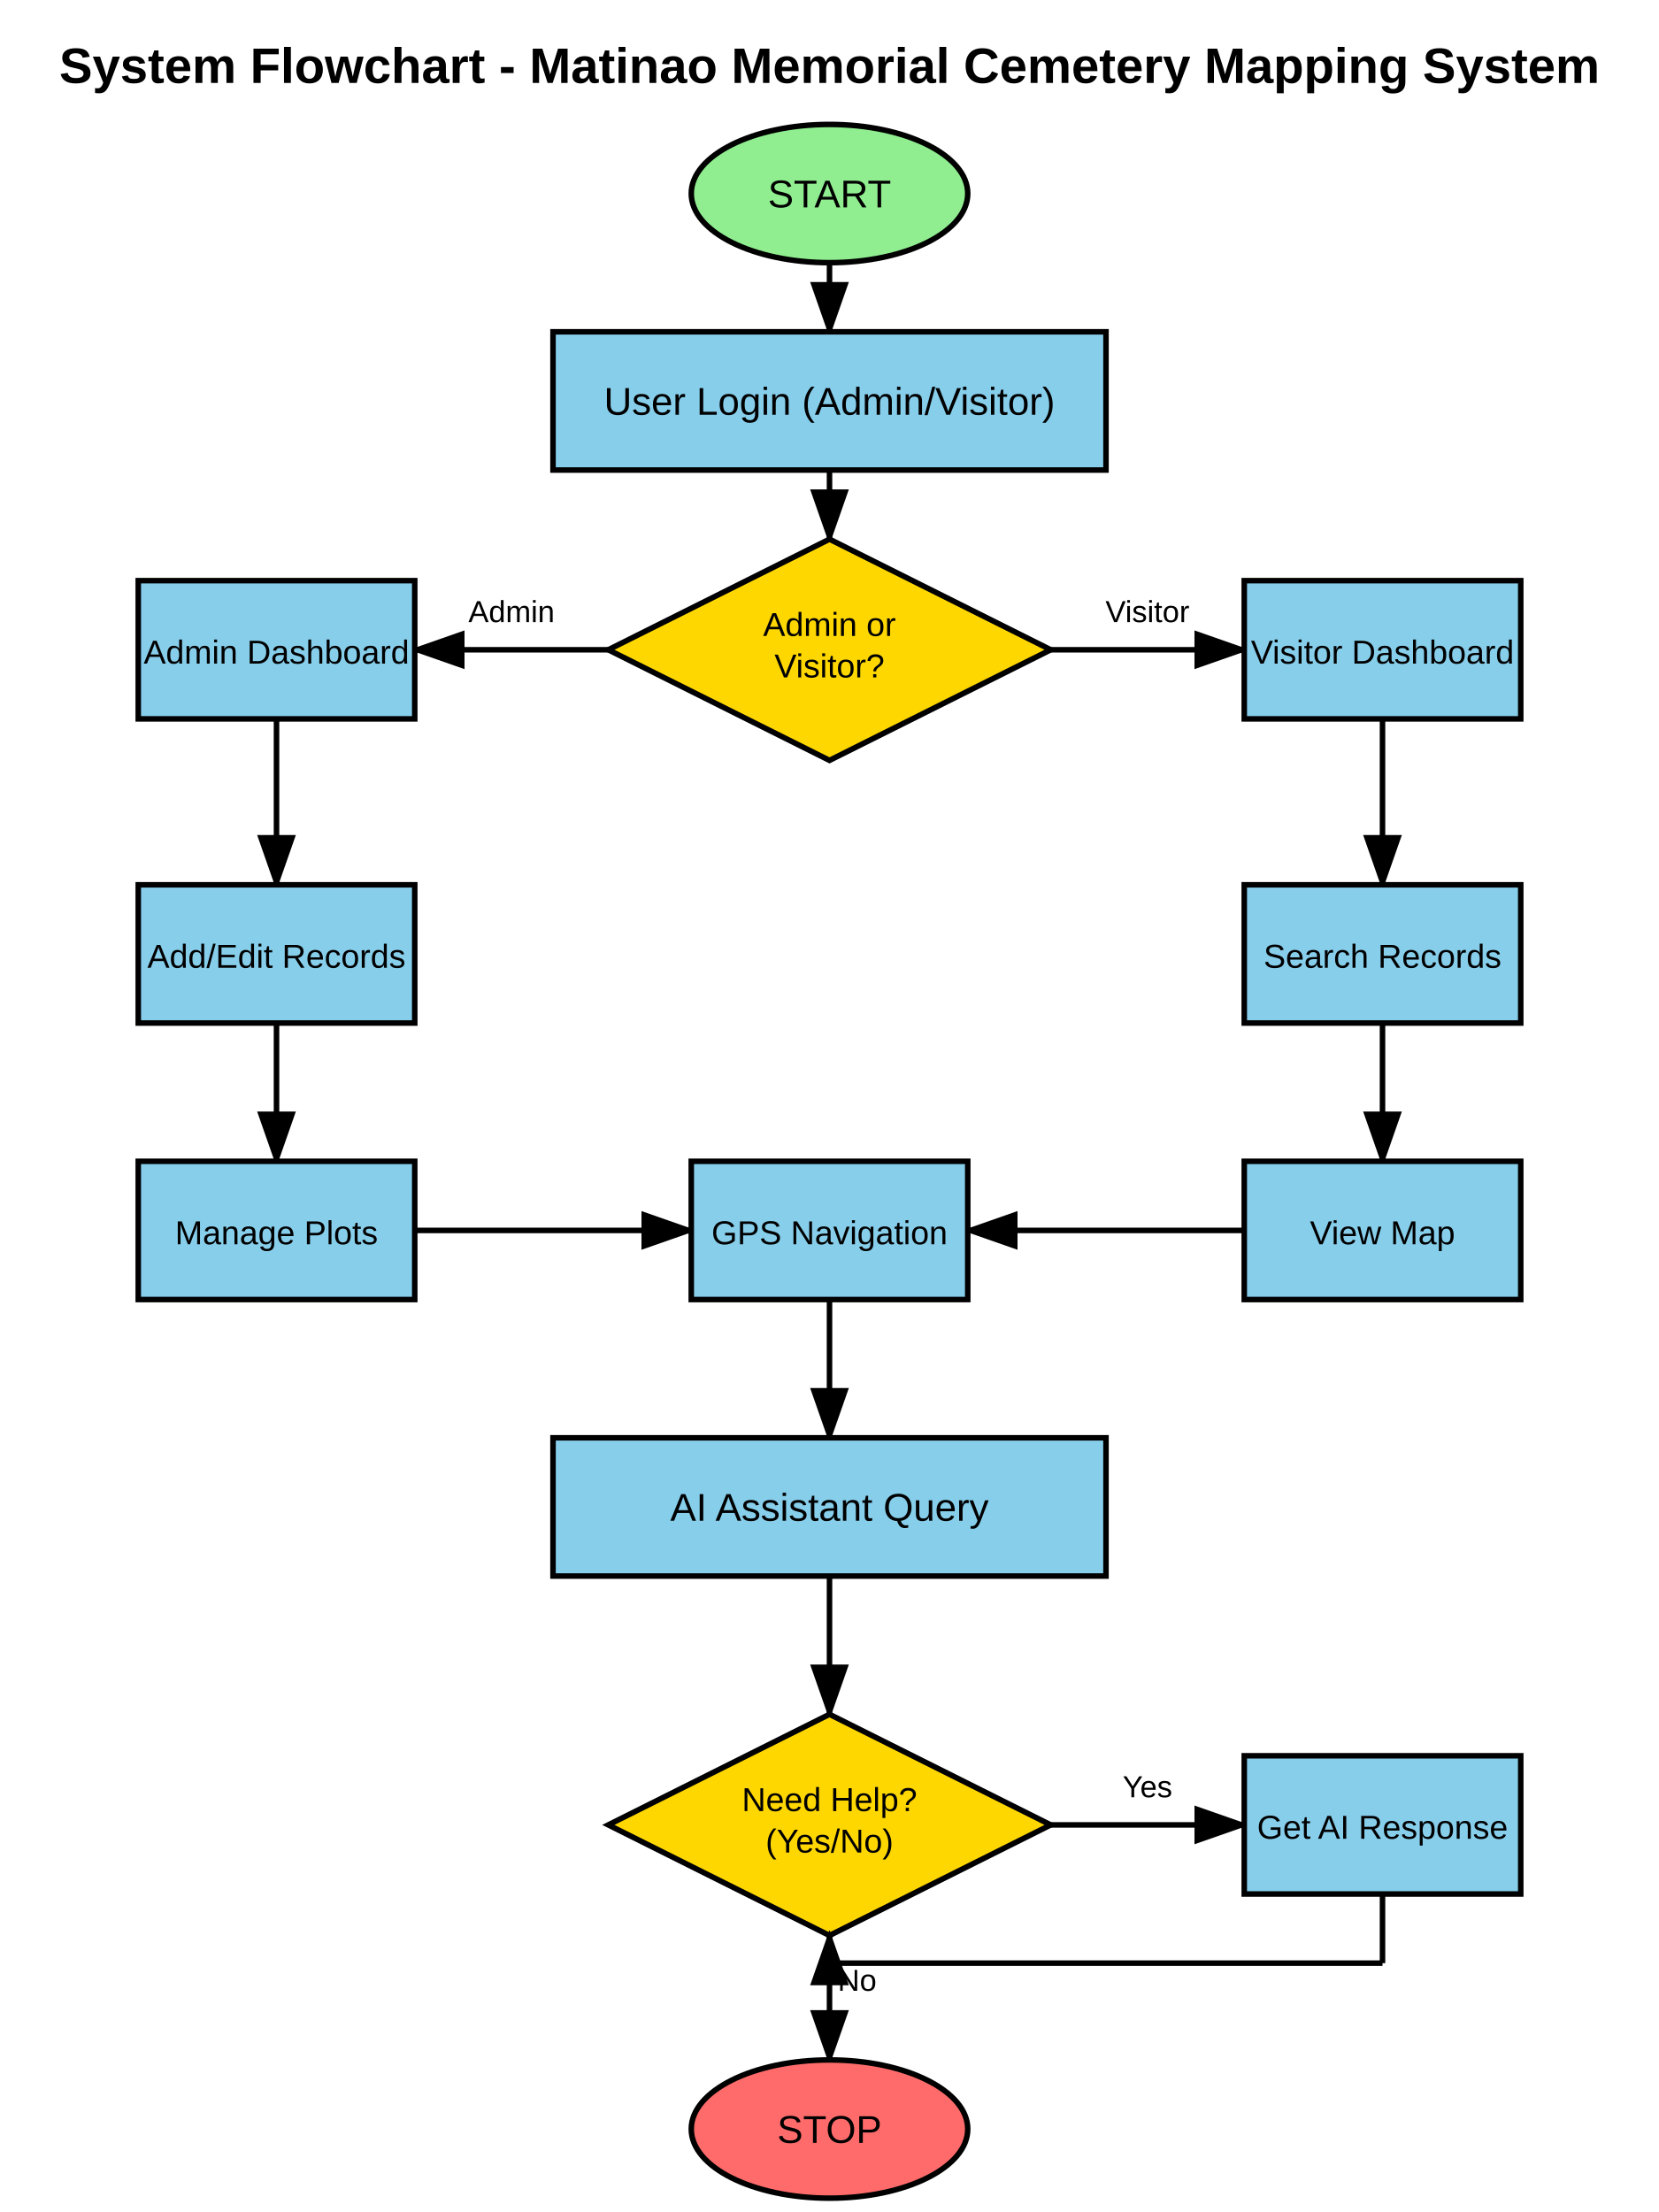
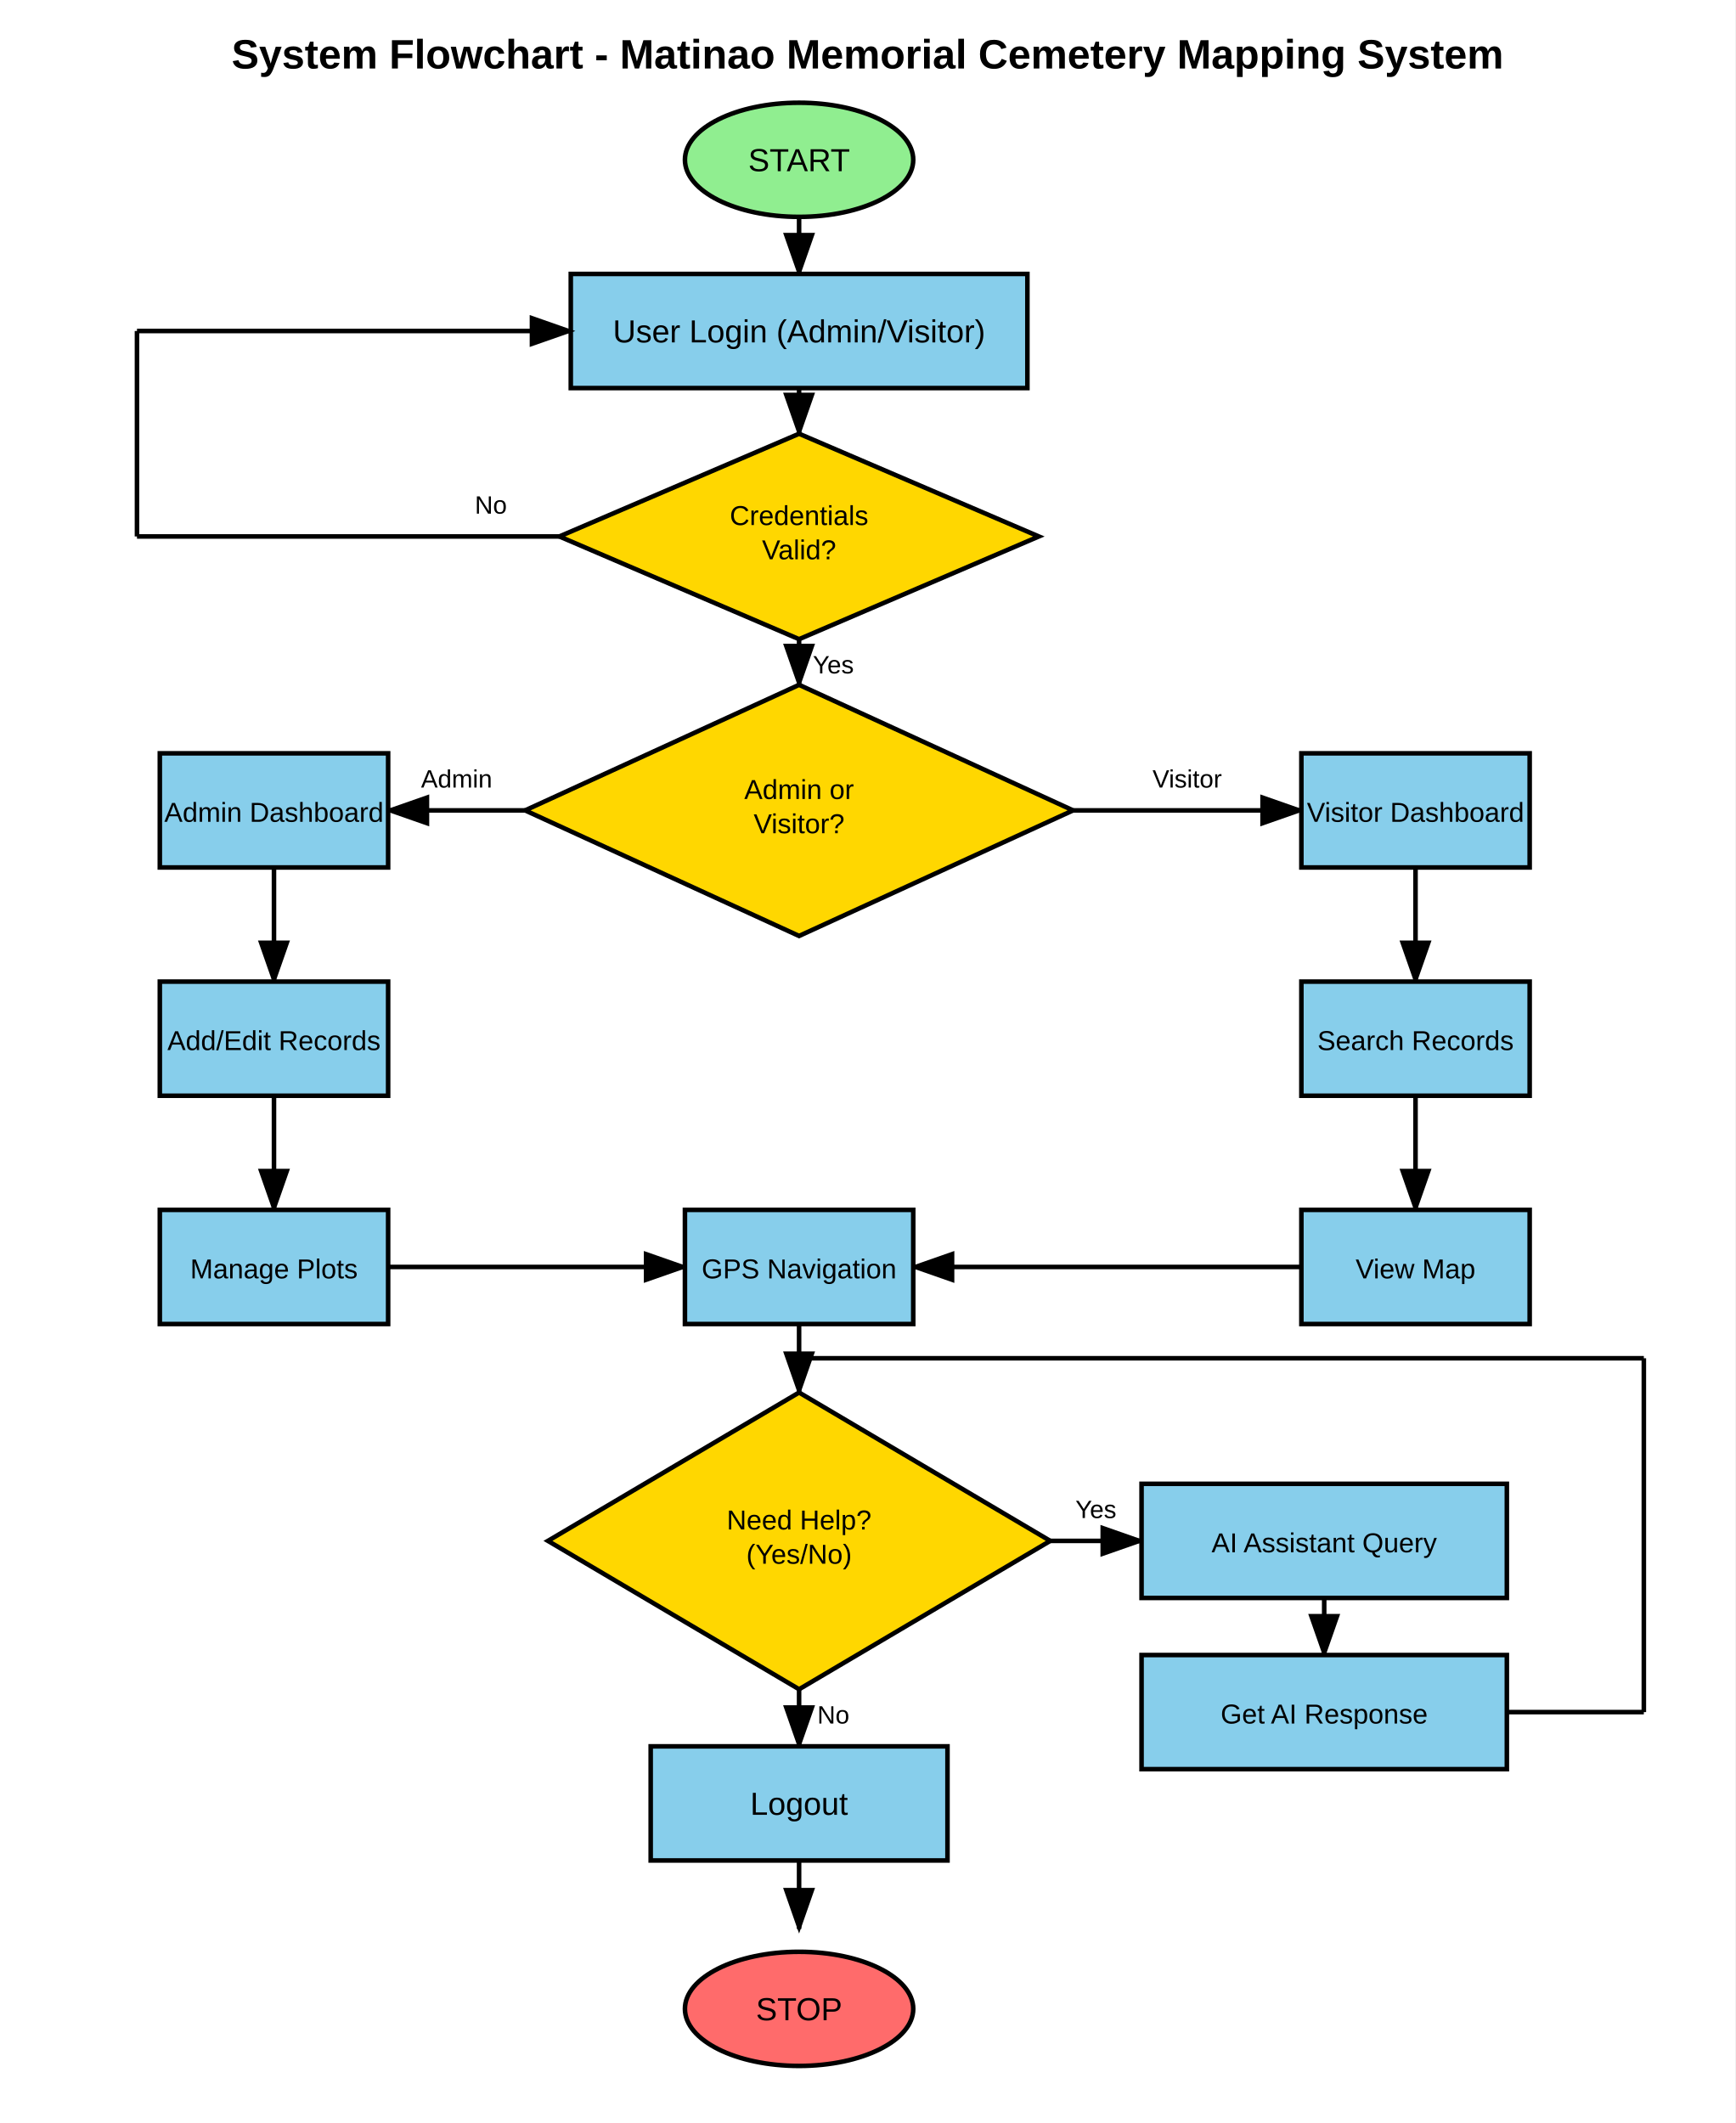
- <svg xmlns="http://www.w3.org/2000/svg" width="600" height="800">
-   <rect width="600" height="800" fill="white" />
-   <text x="300" y="30" text-anchor="middle" font-family="Arial" font-size="18" font-weight="bold">System Flowchart - Matinao Memorial Cemetery Mapping System</text>
-   <ellipse cx="300" cy="70" rx="50" ry="25" fill="#90EE90" stroke="black" stroke-width="2" />
-   <text x="300" y="75" text-anchor="middle" font-family="Arial" font-size="14">START</text>
-   <line x1="300" y1="95" x2="300" y2="120" stroke="black" stroke-width="2" marker-end="url(#arrowhead)" />
-   <rect x="200" y="120" width="200" height="50" fill="#87CEEB" stroke="black" stroke-width="2" />
-   <text x="300" y="150" text-anchor="middle" font-family="Arial" font-size="14">User Login (Admin/Visitor)</text>
-   <line x1="300" y1="170" x2="300" y2="195" stroke="black" stroke-width="2" marker-end="url(#arrowhead)" />
-   <polygon points="300,195 380,235 300,275 220,235" fill="#FFD700" stroke="black" stroke-width="2" />
-   <text x="300" y="230" text-anchor="middle" font-family="Arial" font-size="12">Admin or</text>
-   <text x="300" y="245" text-anchor="middle" font-family="Arial" font-size="12">Visitor?</text>
-   <line x1="220" y1="235" x2="150" y2="235" stroke="black" stroke-width="2" marker-end="url(#arrowhead)" />
-   <text x="185" y="225" text-anchor="middle" font-family="Arial" font-size="11">Admin</text>
-   <rect x="50" y="210" width="100" height="50" fill="#87CEEB" stroke="black" stroke-width="2" />
-   <text x="100" y="240" text-anchor="middle" font-family="Arial" font-size="12">Admin Dashboard</text>
-   <line x1="100" y1="260" x2="100" y2="320" stroke="black" stroke-width="2" marker-end="url(#arrowhead)" />
-   <rect x="50" y="320" width="100" height="50" fill="#87CEEB" stroke="black" stroke-width="2" />
-   <text x="100" y="350" text-anchor="middle" font-family="Arial" font-size="12">Add/Edit Records</text>
-   <line x1="100" y1="370" x2="100" y2="420" stroke="black" stroke-width="2" marker-end="url(#arrowhead)" />
-   <rect x="50" y="420" width="100" height="50" fill="#87CEEB" stroke="black" stroke-width="2" />
-   <text x="100" y="450" text-anchor="middle" font-family="Arial" font-size="12">Manage Plots</text>
-   <line x1="150" y1="445" x2="250" y2="445" stroke="black" stroke-width="2" marker-end="url(#arrowhead)" />
-   <line x1="380" y1="235" x2="450" y2="235" stroke="black" stroke-width="2" marker-end="url(#arrowhead)" />
-   <text x="415" y="225" text-anchor="middle" font-family="Arial" font-size="11">Visitor</text>
-   <rect x="450" y="210" width="100" height="50" fill="#87CEEB" stroke="black" stroke-width="2" />
-   <text x="500" y="240" text-anchor="middle" font-family="Arial" font-size="12">Visitor Dashboard</text>
-   <line x1="500" y1="260" x2="500" y2="320" stroke="black" stroke-width="2" marker-end="url(#arrowhead)" />
-   <rect x="450" y="320" width="100" height="50" fill="#87CEEB" stroke="black" stroke-width="2" />
-   <text x="500" y="350" text-anchor="middle" font-family="Arial" font-size="12">Search Records</text>
-   <line x1="500" y1="370" x2="500" y2="420" stroke="black" stroke-width="2" marker-end="url(#arrowhead)" />
-   <rect x="450" y="420" width="100" height="50" fill="#87CEEB" stroke="black" stroke-width="2" />
-   <text x="500" y="450" text-anchor="middle" font-family="Arial" font-size="12">View Map</text>
-   <line x1="450" y1="445" x2="350" y2="445" stroke="black" stroke-width="2" marker-end="url(#arrowhead)" />
-   <rect x="250" y="420" width="100" height="50" fill="#87CEEB" stroke="black" stroke-width="2" />
-   <text x="300" y="450" text-anchor="middle" font-family="Arial" font-size="12">GPS Navigation</text>
-   <line x1="300" y1="470" x2="300" y2="520" stroke="black" stroke-width="2" marker-end="url(#arrowhead)" />
-   <rect x="200" y="520" width="200" height="50" fill="#87CEEB" stroke="black" stroke-width="2" />
-   <text x="300" y="550" text-anchor="middle" font-family="Arial" font-size="14">AI Assistant Query</text>
-   <line x1="300" y1="570" x2="300" y2="620" stroke="black" stroke-width="2" marker-end="url(#arrowhead)" />
-   <polygon points="300,620 380,660 300,700 220,660" fill="#FFD700" stroke="black" stroke-width="2" />
-   <text x="300" y="655" text-anchor="middle" font-family="Arial" font-size="12">Need Help?</text>
-   <text x="300" y="670" text-anchor="middle" font-family="Arial" font-size="12">(Yes/No)</text>
-   <line x1="380" y1="660" x2="450" y2="660" stroke="black" stroke-width="2" marker-end="url(#arrowhead)" />
-   <text x="415" y="650" text-anchor="middle" font-family="Arial" font-size="11">Yes</text>
-   <rect x="450" y="635" width="100" height="50" fill="#87CEEB" stroke="black" stroke-width="2" />
-   <text x="500" y="665" text-anchor="middle" font-family="Arial" font-size="12">Get AI Response</text>
-   <line x1="500" y1="685" x2="500" y2="710" stroke="black" stroke-width="2" />
-   <line x1="500" y1="710" x2="300" y2="710" stroke="black" stroke-width="2" />
-   <line x1="300" y1="710" x2="300" y2="700" stroke="black" stroke-width="2" marker-end="url(#arrowhead)" />
-   <line x1="300" y1="700" x2="300" y2="745" stroke="black" stroke-width="2" marker-end="url(#arrowhead)" />
-   <text x="310" y="720" text-anchor="middle" font-family="Arial" font-size="11">No</text>
-   <ellipse cx="300" cy="770" rx="50" ry="25" fill="#FF6B6B" stroke="black" stroke-width="2" />
-   <text x="300" y="775" text-anchor="middle" font-family="Arial" font-size="14">STOP</text>
+ <svg xmlns="http://www.w3.org/2000/svg" width="760" height="930">
+   <rect width="760" height="930" fill="white" />
+   <text x="380" y="30" text-anchor="middle" font-family="Arial" font-size="18" font-weight="bold">System Flowchart - Matinao Memorial Cemetery Mapping System</text>
  <defs>
    <marker id="arrowhead" markerWidth="10" markerHeight="7" refX="9" refY="3.5" orient="auto">
      <polygon points="0 0, 10 3.5, 0 7" fill="black" />
    </marker>
  </defs>
+   <ellipse cx="350" cy="70" rx="50" ry="25" fill="#90EE90" stroke="black" stroke-width="2" />
+   <text x="350" y="75" text-anchor="middle" font-family="Arial" font-size="14">START</text>
+   <line x1="350" y1="95" x2="350" y2="120" stroke="black" stroke-width="2" marker-end="url(#arrowhead)" />
+   <rect x="250" y="120" width="200" height="50" fill="#87CEEB" stroke="black" stroke-width="2" />
+   <text x="350" y="150" text-anchor="middle" font-family="Arial" font-size="14">User Login (Admin/Visitor)</text>
+   <line x1="350" y1="170" x2="350" y2="190" stroke="black" stroke-width="2" marker-end="url(#arrowhead)" />
+   <polygon points="350,190 455,235 350,280 245,235" fill="#FFD700" stroke="black" stroke-width="2" />
+   <text x="350" y="230" text-anchor="middle" font-family="Arial" font-size="12">Credentials</text>
+   <text x="350" y="245" text-anchor="middle" font-family="Arial" font-size="12">Valid?</text>
+   <line x1="245" y1="235" x2="60" y2="235" stroke="black" stroke-width="2" />
+   <line x1="60" y1="235" x2="60" y2="145" stroke="black" stroke-width="2" />
+   <line x1="60" y1="145" x2="250" y2="145" stroke="black" stroke-width="2" marker-end="url(#arrowhead)" />
+   <text x="215" y="225" text-anchor="middle" font-family="Arial" font-size="11">No</text>
+   <line x1="350" y1="280" x2="350" y2="300" stroke="black" stroke-width="2" marker-end="url(#arrowhead)" />
+   <text x="365" y="295" text-anchor="middle" font-family="Arial" font-size="11">Yes</text>
+   <polygon points="350,300 470,355 350,410 230,355" fill="#FFD700" stroke="black" stroke-width="2" />
+   <text x="350" y="350" text-anchor="middle" font-family="Arial" font-size="12">Admin or</text>
+   <text x="350" y="365" text-anchor="middle" font-family="Arial" font-size="12">Visitor?</text>
+   <line x1="230" y1="355" x2="170" y2="355" stroke="black" stroke-width="2" marker-end="url(#arrowhead)" />
+   <text x="200" y="345" text-anchor="middle" font-family="Arial" font-size="11">Admin</text>
+   <rect x="70" y="330" width="100" height="50" fill="#87CEEB" stroke="black" stroke-width="2" />
+   <text x="120" y="360" text-anchor="middle" font-family="Arial" font-size="12">Admin Dashboard</text>
+   <line x1="120" y1="380" x2="120" y2="430" stroke="black" stroke-width="2" marker-end="url(#arrowhead)" />
+   <rect x="70" y="430" width="100" height="50" fill="#87CEEB" stroke="black" stroke-width="2" />
+   <text x="120" y="460" text-anchor="middle" font-family="Arial" font-size="12">Add/Edit Records</text>
+   <line x1="120" y1="480" x2="120" y2="530" stroke="black" stroke-width="2" marker-end="url(#arrowhead)" />
+   <rect x="70" y="530" width="100" height="50" fill="#87CEEB" stroke="black" stroke-width="2" />
+   <text x="120" y="560" text-anchor="middle" font-family="Arial" font-size="12">Manage Plots</text>
+   <line x1="170" y1="555" x2="300" y2="555" stroke="black" stroke-width="2" marker-end="url(#arrowhead)" />
+   <line x1="470" y1="355" x2="570" y2="355" stroke="black" stroke-width="2" marker-end="url(#arrowhead)" />
+   <text x="520" y="345" text-anchor="middle" font-family="Arial" font-size="11">Visitor</text>
+   <rect x="570" y="330" width="100" height="50" fill="#87CEEB" stroke="black" stroke-width="2" />
+   <text x="620" y="360" text-anchor="middle" font-family="Arial" font-size="12">Visitor Dashboard</text>
+   <line x1="620" y1="380" x2="620" y2="430" stroke="black" stroke-width="2" marker-end="url(#arrowhead)" />
+   <rect x="570" y="430" width="100" height="50" fill="#87CEEB" stroke="black" stroke-width="2" />
+   <text x="620" y="460" text-anchor="middle" font-family="Arial" font-size="12">Search Records</text>
+   <line x1="620" y1="480" x2="620" y2="530" stroke="black" stroke-width="2" marker-end="url(#arrowhead)" />
+   <rect x="570" y="530" width="100" height="50" fill="#87CEEB" stroke="black" stroke-width="2" />
+   <text x="620" y="560" text-anchor="middle" font-family="Arial" font-size="12">View Map</text>
+   <line x1="570" y1="555" x2="400" y2="555" stroke="black" stroke-width="2" marker-end="url(#arrowhead)" />
+   <rect x="300" y="530" width="100" height="50" fill="#87CEEB" stroke="black" stroke-width="2" />
+   <text x="350" y="560" text-anchor="middle" font-family="Arial" font-size="12">GPS Navigation</text>
+   <line x1="350" y1="580" x2="350" y2="610" stroke="black" stroke-width="2" marker-end="url(#arrowhead)" />
+   <polygon points="350,610 460,675 350,740 240,675" fill="#FFD700" stroke="black" stroke-width="2" />
+   <text x="350" y="670" text-anchor="middle" font-family="Arial" font-size="12">Need Help?</text>
+   <text x="350" y="685" text-anchor="middle" font-family="Arial" font-size="12">(Yes/No)</text>
+   <line x1="460" y1="675" x2="500" y2="675" stroke="black" stroke-width="2" marker-end="url(#arrowhead)" />
+   <text x="480" y="665" text-anchor="middle" font-family="Arial" font-size="11">Yes</text>
+   <rect x="500" y="650" width="160" height="50" fill="#87CEEB" stroke="black" stroke-width="2" />
+   <text x="580" y="680" text-anchor="middle" font-family="Arial" font-size="12">AI Assistant Query</text>
+   <line x1="580" y1="700" x2="580" y2="725" stroke="black" stroke-width="2" marker-end="url(#arrowhead)" />
+   <rect x="500" y="725" width="160" height="50" fill="#87CEEB" stroke="black" stroke-width="2" />
+   <text x="580" y="755" text-anchor="middle" font-family="Arial" font-size="12">Get AI Response</text>
+   <line x1="660" y1="750" x2="720" y2="750" stroke="black" stroke-width="2" />
+   <line x1="720" y1="750" x2="720" y2="595" stroke="black" stroke-width="2" />
+   <line x1="720" y1="595" x2="350" y2="595" stroke="black" stroke-width="2" />
+   <line x1="350" y1="740" x2="350" y2="765" stroke="black" stroke-width="2" marker-end="url(#arrowhead)" />
+   <text x="365" y="755" text-anchor="middle" font-family="Arial" font-size="11">No</text>
+   <rect x="285" y="765" width="130" height="50" fill="#87CEEB" stroke="black" stroke-width="2" />
+   <text x="350" y="795" text-anchor="middle" font-family="Arial" font-size="14">Logout</text>
+   <line x1="350" y1="815" x2="350" y2="845" stroke="black" stroke-width="2" marker-end="url(#arrowhead)" />
+   <ellipse cx="350" cy="880" rx="50" ry="25" fill="#FF6B6B" stroke="black" stroke-width="2" />
+   <text x="350" y="885" text-anchor="middle" font-family="Arial" font-size="14">STOP</text>
</svg>
